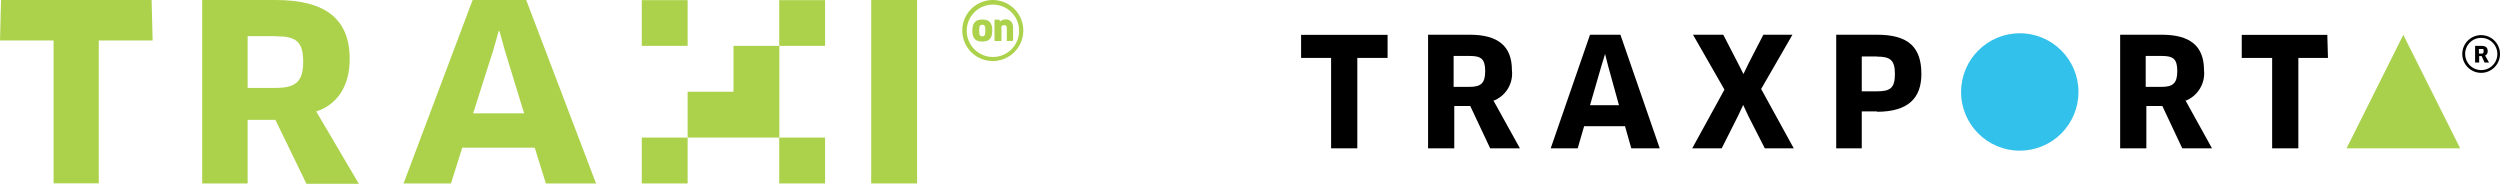
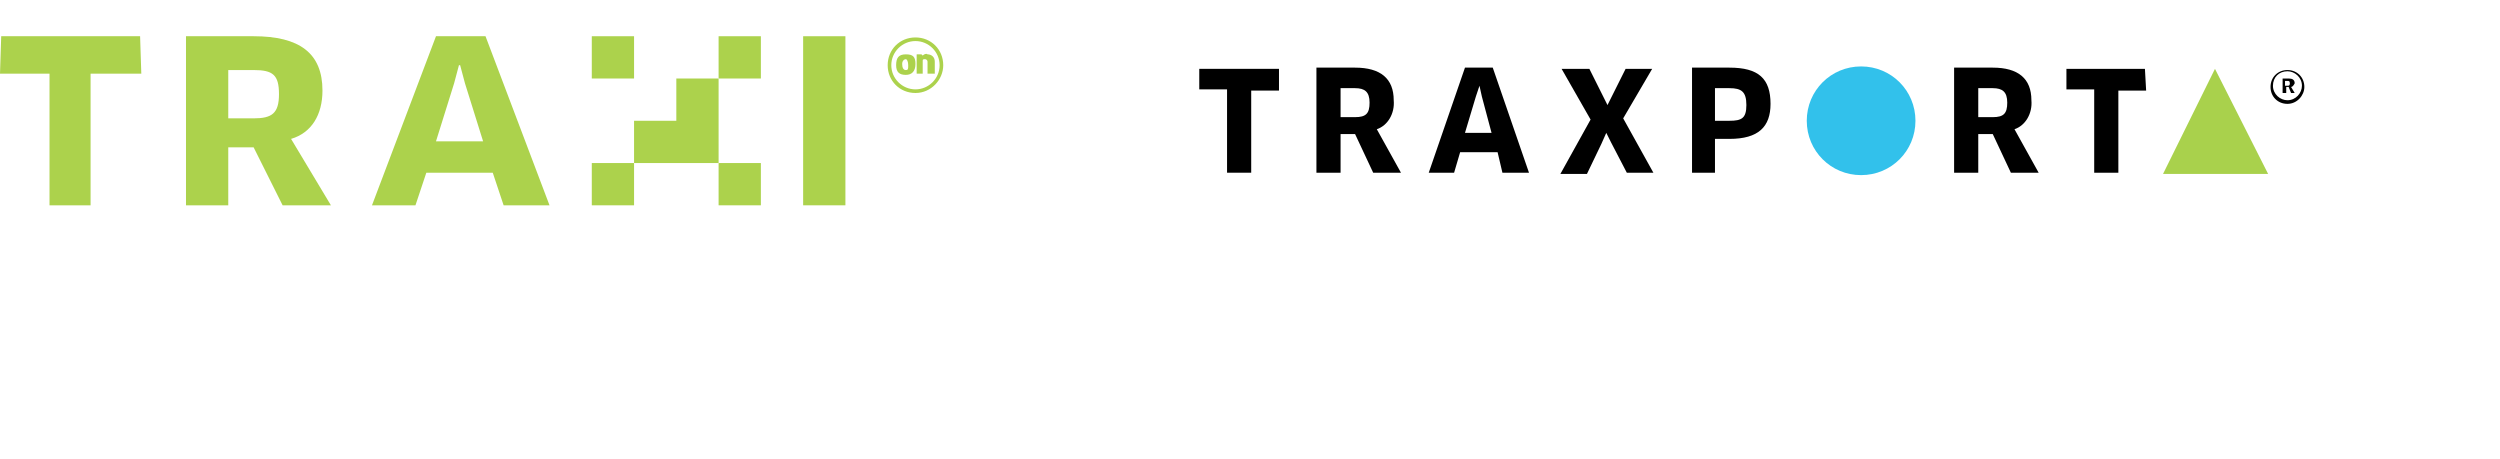
- <svg xmlns="http://www.w3.org/2000/svg" id="Capa_1" data-name="Capa 1" viewBox="0 0 190.8 14">
-   <defs>
-     <style>.cls-1{fill:#acd24c;}.cls-2{fill:#32c1eb;}.cls-3{fill:#a9d14c;}</style>
-   </defs>
-   <g id="Grupo_3651" data-name="Grupo 3651">
-     <path id="Trazado_9281" data-name="Trazado 9281" class="cls-1" d="M66.07,9.51h-3.5V13h3.5Z" transform="translate(-3.1 -9.5)" />
-     <path id="Trazado_9282" data-name="Trazado 9282" class="cls-1" d="M62.58,13h-3.5v3.5h-3.5V20h7Z" transform="translate(-3.1 -9.5)" />
-     <path id="Trazado_9283" data-name="Trazado 9283" class="cls-1" d="M66.07,20h-3.5v3.5h3.5Z" transform="translate(-3.1 -9.5)" />
-     <path id="Trazado_9284" data-name="Trazado 9284" class="cls-1" d="M52.08,23.5h3.5V20h-3.5Z" transform="translate(-3.1 -9.5)" />
-     <path id="Trazado_9285" data-name="Trazado 9285" class="cls-1" d="M55.58,9.51h-3.5V13h3.5Z" transform="translate(-3.1 -9.5)" />
-     <path id="Trazado_9286" data-name="Trazado 9286" class="cls-1" d="M10.64,12.59v10.9H7.19V12.59H3.1L3.18,9.5H14.67l.08,3.09Z" transform="translate(-3.1 -9.5)" />
-     <path id="Trazado_9287" data-name="Trazado 9287" class="cls-1" d="M27.23,18l3.26,5.53h-4l-2.37-4.88H22V23.5H18.53V9.5h5.59c3.78,0,5.67,1.41,5.67,4.51,0,2-.91,3.47-2.56,4m-3.09-5.75H22v3.95h2.11c1.52,0,2.13-.44,2.13-2s-.57-1.94-2.07-1.94" transform="translate(-3.1 -9.5)" />
-     <path id="Trazado_9288" data-name="Trazado 9288" class="cls-1" d="M43.91,20.77H38.38l-.86,2.73H33.9l5.27-14h4.09l5.33,14H44.76Zm-3.17-7.42-1.53,4.8H43.1l-1.47-4.8-.41-1.48h-.06Z" transform="translate(-3.1 -9.5)" />
-     <path id="Trazado_9289" data-name="Trazado 9289" class="cls-1" d="M69.59,9.5h3.5v14h-3.5Z" transform="translate(-3.1 -9.5)" />
-     <path id="Trazado_9290" data-name="Trazado 9290" class="cls-1" d="M78.07,12.67c-.53,0-.76-.24-.76-.83s.23-.85.76-.85.76.25.76.84-.23.84-.76.84m0-.4c.17,0,.23-.08.23-.44s-.06-.44-.23-.44-.24.08-.24.44.06.44.24.44" transform="translate(-3.1 -9.5)" />
-     <path id="Trazado_9291" data-name="Trazado 9291" class="cls-1" d="M79.94,12.63v-1c0-.15-.07-.21-.2-.21a.29.29,0,0,0-.21.09v1.12H79V11l.36,0,.07.13a.66.66,0,0,1,.43-.15c.34,0,.56.23.56.64v1Z" transform="translate(-3.1 -9.5)" />
-     <path id="Trazado_9292" data-name="Trazado 9292" class="cls-1" d="M78.88,14.16a2.33,2.33,0,1,1,2.32-2.33,2.33,2.33,0,0,1-2.32,2.33m0-4.31a2,2,0,1,0,2,2,2,2,0,0,0-2-2" transform="translate(-3.1 -9.5)" />
-   </g>
-   <g id="Grupo_3650" data-name="Grupo 3650">
-     <path id="Trazado_9270" data-name="Trazado 9270" class="cls-2" d="M157.24,21a4.48,4.48,0,1,1,4.49-4.48A4.48,4.48,0,0,1,157.24,21" transform="translate(-3.1 -9.5)" />
-     <path id="Trazado_9271" data-name="Trazado 9271" d="M106.69,13.92v6.9h-2v-6.9H102.4l0-1.76H109l0,1.76Z" transform="translate(-3.1 -9.5)" />
-     <path id="Trazado_9272" data-name="Trazado 9272" d="M117.1,17.21l2,3.61h-2.27l-1.52-3.23h-1.22v3.23h-2V12.15h3.18c2.14,0,3.22.85,3.22,2.7a2.23,2.23,0,0,1-1.46,2.36m-1.75-3.44h-1.24v2.36h1.2c.87,0,1.21-.26,1.21-1.2s-.32-1.16-1.18-1.16" transform="translate(-3.1 -9.5)" />
-     <path id="Trazado_9273" data-name="Trazado 9273" d="M127.12,19.13H124l-.49,1.69h-2.06l3-8.67h2.32l3,8.67h-2.17Zm-1.8-4.6-.87,3h2.21l-.83-3-.23-.91h0Z" transform="translate(-3.1 -9.5)" />
-     <path id="Trazado_9274" data-name="Trazado 9274" d="M137.51,16.29,140,20.82h-2.21l-1.26-2.47-.39-.84h0l-.4.85-1.24,2.46h-2.25l2.46-4.48-2.4-4.19h2.31l1.12,2.17.42.83h0l.4-.83,1.12-2.17h2.22Z" transform="translate(-3.1 -9.5)" />
-     <path id="Trazado_9275" data-name="Trazado 9275" d="M146.35,18h-1.16v2.82h-1.95V12.15h3.11c2.4,0,3.39.95,3.39,3,0,1.83-1,2.88-3.39,2.88m0-4.22h-1.16v2.66h1.16c1,0,1.37-.24,1.37-1.32s-.37-1.33-1.37-1.33" transform="translate(-3.1 -9.5)" />
-     <path id="Trazado_9276" data-name="Trazado 9276" d="M169.92,17.21l2,3.61h-2.27l-1.52-3.23h-1.22v3.23h-2V12.15h3.18c2.14,0,3.22.85,3.22,2.7a2.25,2.25,0,0,1-1.46,2.36m-1.76-3.44h-1.23v2.36h1.2c.86,0,1.21-.26,1.21-1.2s-.32-1.16-1.18-1.16" transform="translate(-3.1 -9.5)" />
-     <path id="Trazado_9277" data-name="Trazado 9277" d="M178.51,13.92v6.9h-2v-6.9h-2.32l0-1.76h6.53l.05,1.76Z" transform="translate(-3.1 -9.5)" />
-     <path id="Trazado_9278" data-name="Trazado 9278" class="cls-3" d="M186.52,12.16l-4.33,8.66h8.67Z" transform="translate(-3.1 -9.5)" />
-     <path id="Trazado_9279" data-name="Trazado 9279" d="M192.76,13.73l.3.54h-.34l-.22-.49h-.19v.49H192V13h.48c.32,0,.48.12.48.4a.33.33,0,0,1-.22.35m-.26-.51h-.19v.35h.18c.13,0,.18,0,.18-.18s0-.17-.17-.17" transform="translate(-3.1 -9.5)" />
-     <path id="Trazado_9280" data-name="Trazado 9280" d="M192.46,15.06a1.44,1.44,0,1,1,0-2.88,1.44,1.44,0,0,1,0,2.88m0-2.67a1.22,1.22,0,0,0-1.22,1.23,1.23,1.23,0,1,0,1.22-1.23" transform="translate(-3.1 -9.5)" />
+ <svg xmlns="http://www.w3.org/2000/svg" version="1.1" id="Capa_1" x="0px" y="0px" viewBox="0 0 207 38" style="enable-background:new 0 0 207 38;" xml:space="preserve">
+   <style type="text/css">
+ 	.st0{fill:#ACD24C;}
+ 	.st1{fill:#32C1EB;}
+ 	.st2{fill:#A9D14C;}
+ </style>
+   <g>
+     <g id="Grupo_3651">
+       <path id="Trazado_9281" class="st0" d="M63,3h-3.5v3.5H63V3z" />
+       <path id="Trazado_9282" class="st0" d="M59.5,6.5H56V10h-3.5v3.5h7V6.5z" />
+       <path id="Trazado_9283" class="st0" d="M63,13.5h-3.5V17H63V13.5z" />
+       <path id="Trazado_9284" class="st0" d="M49,17h3.5v-3.5H49V17z" />
+       <path id="Trazado_9285" class="st0" d="M52.5,3H49v3.5h3.5V3z" />
+       <path id="Trazado_9286" class="st0" d="M7.5,6.1V17H4.1V6.1H0L0.1,3h11.5l0.1,3.1H7.5z" />
+       <path id="Trazado_9287" class="st0" d="M24.1,11.5l3.3,5.5h-4L21,12.2h-2.1V17h-3.5V3H21c3.8,0,5.7,1.4,5.7,4.5    C26.7,9.5,25.8,11,24.1,11.5 M21,5.8h-2.1v4H21c1.5,0,2.1-0.4,2.1-2S22.6,5.8,21,5.8" />
+       <path id="Trazado_9288" class="st0" d="M40.8,14.3h-5.5L34.4,17h-3.6l5.3-14h4.1l5.3,14h-3.8L40.8,14.3z M37.6,6.9l-1.5,4.8H40    l-1.5-4.8l-0.4-1.5h-0.1L37.6,6.9z" />
+       <path id="Trazado_9289" class="st0" d="M66.5,3H70v14h-3.5V3z" />
+       <path id="Trazado_9290" class="st0" d="M75,6.2c-0.5,0-0.8-0.2-0.8-0.8s0.2-0.9,0.8-0.9s0.8,0.2,0.8,0.8S75.5,6.2,75,6.2 M75,5.8    c0.2,0,0.2-0.1,0.2-0.4S75.1,4.9,75,4.9S74.7,5,74.7,5.3S74.8,5.8,75,5.8" />
+       <path id="Trazado_9291" class="st0" d="M76.8,6.1v-1c0-0.1-0.1-0.2-0.2-0.2c-0.1,0-0.2,0-0.2,0.1v1.1h-0.5V4.5h0.4l0.1,0.1    c0.1-0.1,0.3-0.2,0.4-0.1c0.3,0,0.6,0.2,0.6,0.6v1L76.8,6.1z" />
+       <path id="Trazado_9292" class="st0" d="M75.8,7.7c-1.3,0-2.3-1-2.3-2.3s1-2.3,2.3-2.3c1.3,0,2.3,1,2.3,2.3c0,0,0,0,0,0    C78.1,6.6,77.1,7.7,75.8,7.7 M75.8,3.4c-1.1,0-2,0.9-2,2s0.9,2,2,2s2-0.9,2-2S76.9,3.4,75.8,3.4" />
+     </g>
+     <g id="Grupo_3650">
+       <path id="Trazado_9270" class="st1" d="M154.1,14.5c-2.5,0-4.5-2-4.5-4.5s2-4.5,4.5-4.5c2.5,0,4.5,2,4.5,4.5    C158.6,12.5,156.6,14.5,154.1,14.5C154.1,14.5,154.1,14.5,154.1,14.5" />
+       <path id="Trazado_9271" d="M103.6,7.4v6.9h-2V7.4h-2.3V5.7h6.6v1.8H103.6z" />
+       <path id="Trazado_9272" d="M114,10.7l2,3.6h-2.3l-1.5-3.2H111v3.2h-2V5.6h3.2c2.1,0,3.2,0.9,3.2,2.7    C115.5,9.4,114.9,10.4,114,10.7 M112.2,7.3h-1.2v2.4h1.2c0.9,0,1.2-0.3,1.2-1.2S113,7.3,112.2,7.3" />
+       <path id="Trazado_9273" d="M124,12.6h-3.1l-0.5,1.7h-2.1l3-8.7h2.3l3,8.7h-2.2L124,12.6z M122.2,8l-0.9,3h2.2l-0.8-3l-0.2-0.9l0,0    L122.2,8z" />
+       <path id="Trazado_9274" d="M134.4,9.8l2.5,4.5h-2.2l-1.3-2.5L133,11l0,0l-0.4,0.9l-1.2,2.5h-2.2l2.5-4.5l-2.4-4.2h2.3l1.1,2.2    l0.4,0.8l0,0l0.4-0.8l1.1-2.2h2.2L134.4,9.8z" />
+       <path id="Trazado_9275" d="M143.2,11.5h-1.2v2.8h-1.9V5.6h3.1c2.4,0,3.4,0.9,3.4,3C146.6,10.5,145.6,11.5,143.2,11.5 M143.2,7.3    h-1.2V10h1.2c1,0,1.4-0.2,1.4-1.3S144.2,7.3,143.2,7.3" />
+       <path id="Trazado_9276" d="M166.8,10.7l2,3.6h-2.3l-1.5-3.2h-1.2v3.2h-2V5.6h3.2c2.1,0,3.2,0.9,3.2,2.7    C168.3,9.4,167.7,10.4,166.8,10.7 M165,7.3h-1.2v2.4h1.2c0.9,0,1.2-0.3,1.2-1.2S165.8,7.3,165,7.3" />
+       <path id="Trazado_9277" d="M175.4,7.4v6.9h-2V7.4h-2.3V5.7h6.5l0.1,1.8H175.4z" />
+       <path id="Trazado_9278" class="st2" d="M183.4,5.7l-4.3,8.7h8.7L183.4,5.7z" />
+       <path id="Trazado_9279" d="M189.7,7.2l0.3,0.5h-0.3l-0.2-0.5h-0.2v0.5h-0.3V6.5h0.5c0.3,0,0.5,0.1,0.5,0.4    C189.9,7.1,189.8,7.2,189.7,7.2 M189.4,6.7h-0.2v0.4h0.2c0.1,0,0.2,0,0.2-0.2S189.5,6.7,189.4,6.7" />
+       <path id="Trazado_9280" d="M189.4,8.6c-0.8,0-1.4-0.6-1.4-1.4c0-0.8,0.6-1.4,1.4-1.4s1.4,0.6,1.4,1.4    C190.8,7.9,190.2,8.6,189.4,8.6 M189.4,5.9c-0.7,0-1.2,0.5-1.2,1.2c0,0,0,0,0,0c0,0.7,0.6,1.2,1.2,1.2c0.7,0,1.2-0.6,1.2-1.2    C190.6,6.4,190,5.9,189.4,5.9C189.4,5.9,189.4,5.9,189.4,5.9" />
+     </g>
  </g>
</svg>
